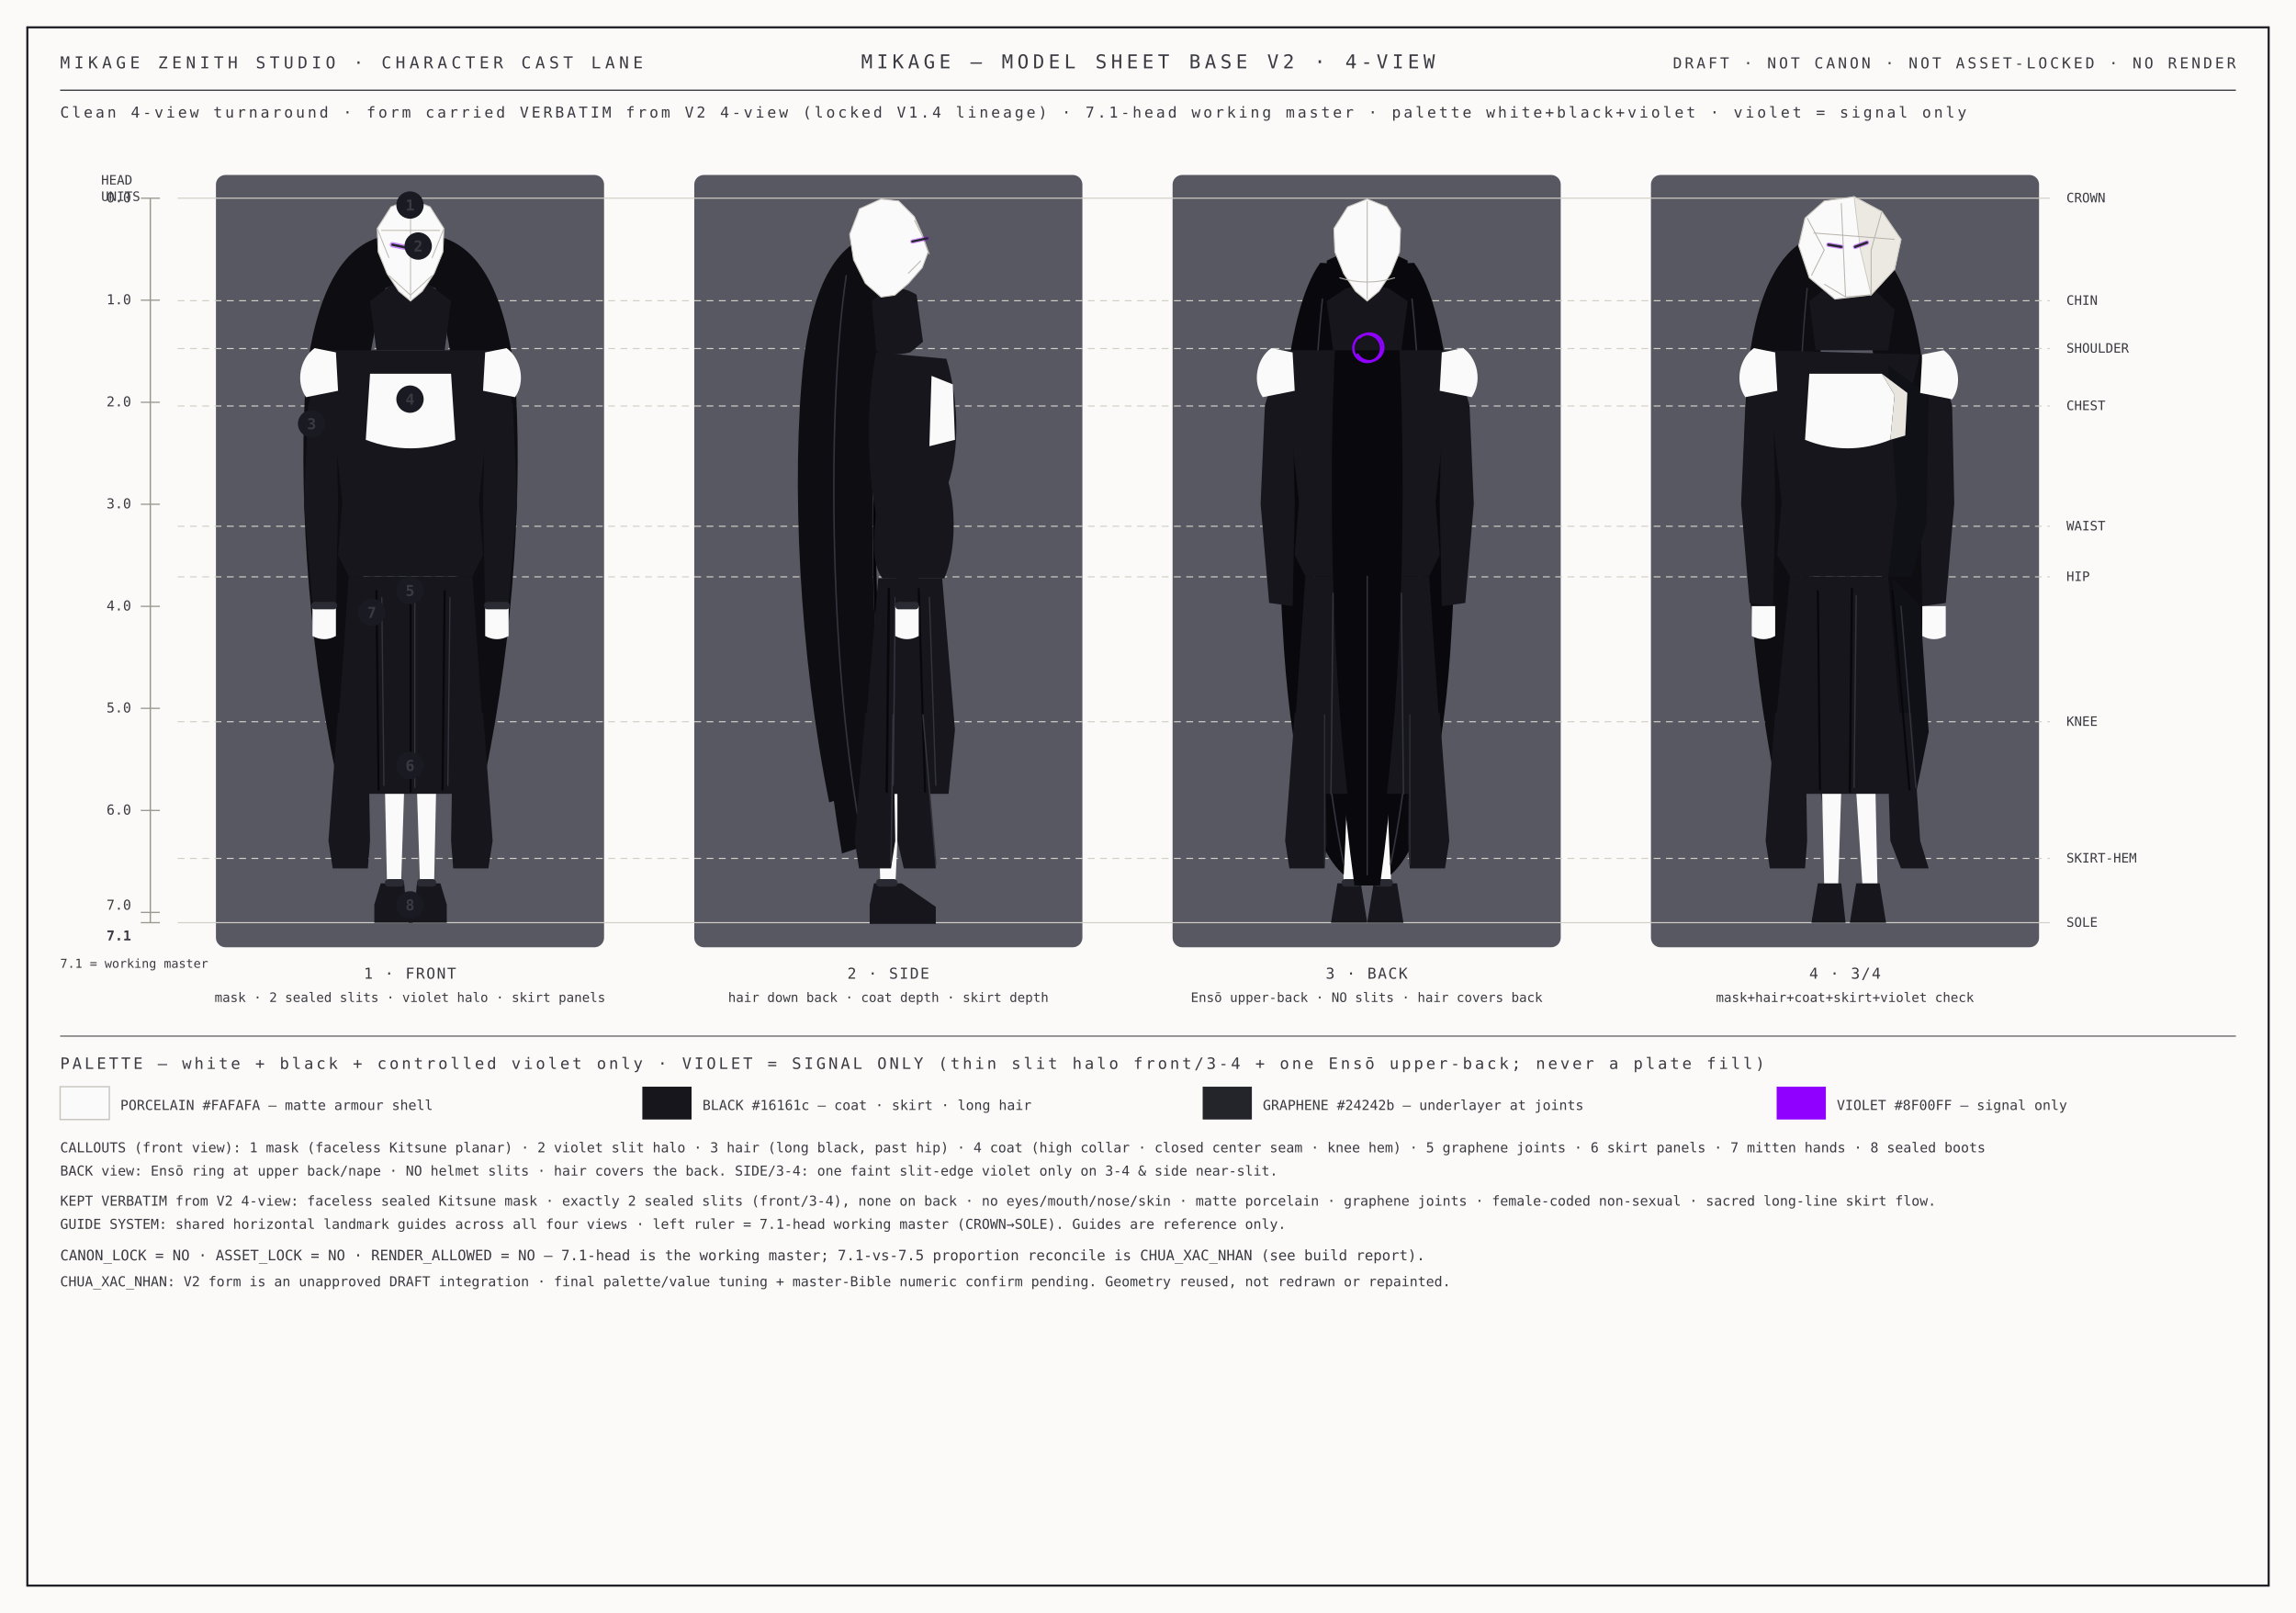
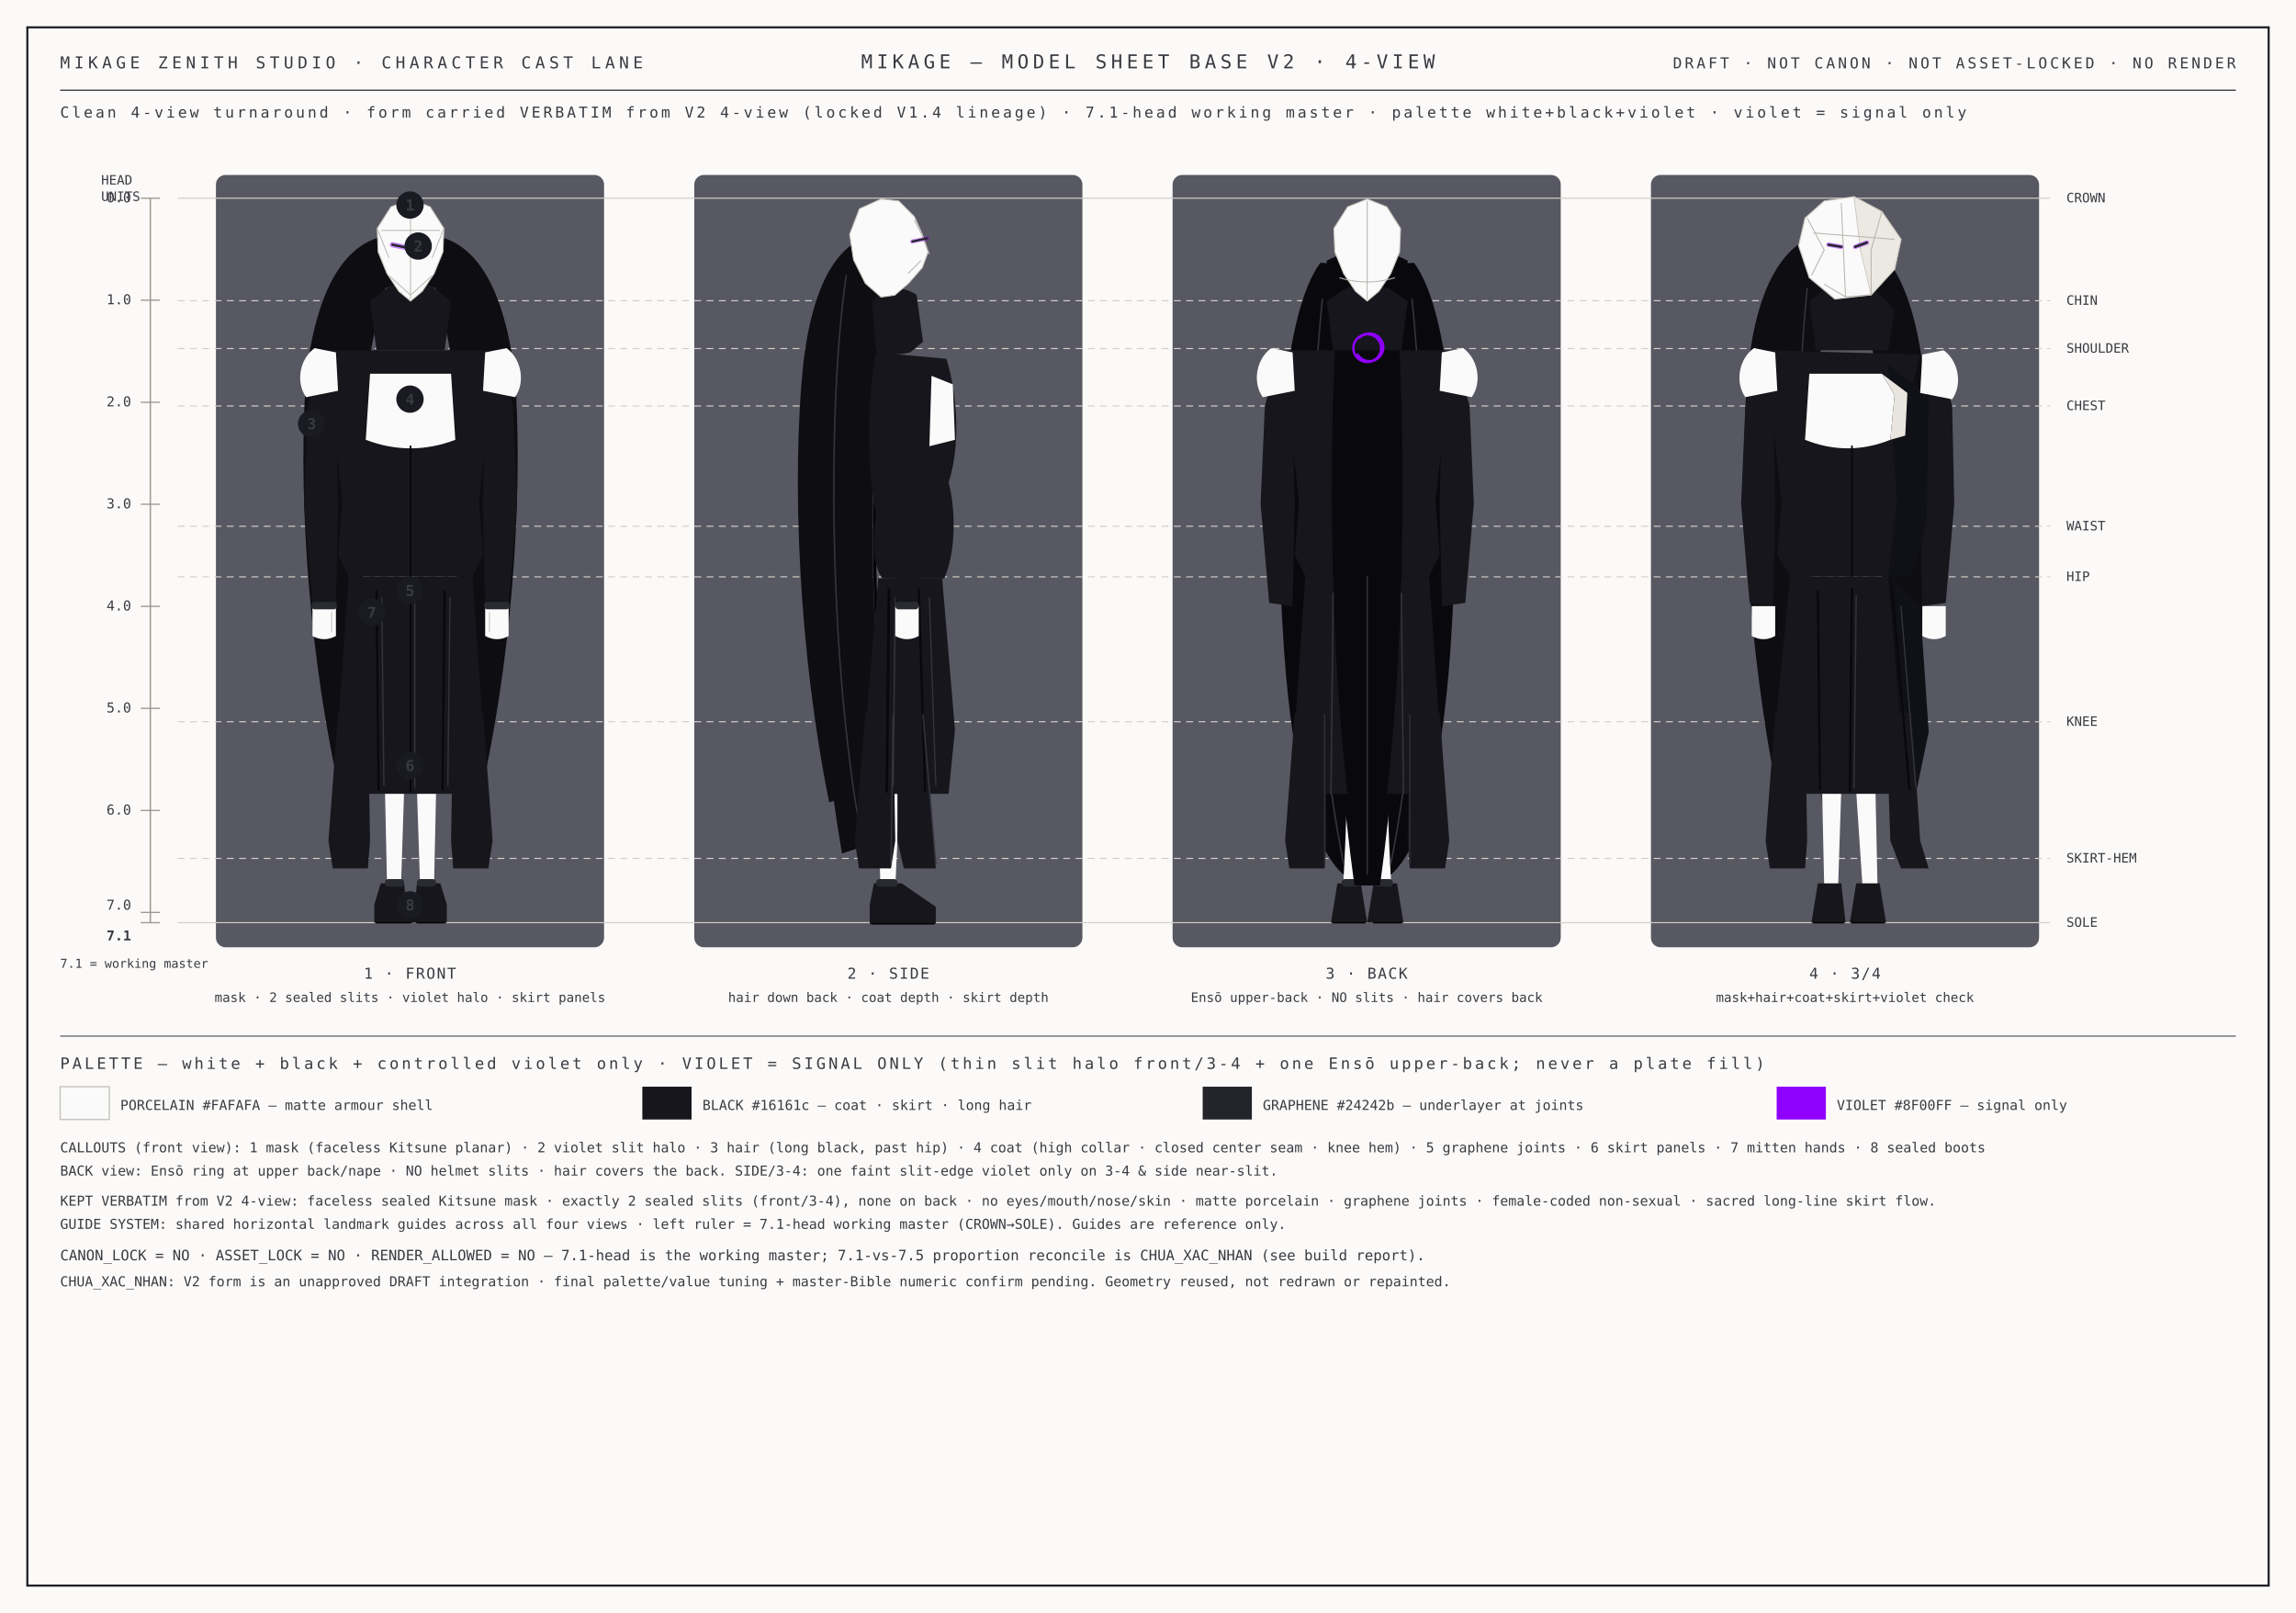
<svg xmlns="http://www.w3.org/2000/svg" viewBox="0 0 1680 1180" width="1680" height="1180" font-family="ui-monospace, 'Space Mono', monospace">
  <defs>
    <style>.mono{font-family:ui-monospace,'Space Mono',monospace;} text{fill:#3a3a42;}</style>
    <path id="helm" d="M0,-52 L20,-44 L34,-22 L33,2 L24,24 L12,42 L0,52 L-12,42 L-24,24 L-33,2 L-34,-22 L-20,-44 Z" />
    <g id="helmFacets" fill="none">
      <path d="M0,-46 L0,50" />
      <path d="M-30,-20 L30,-20" />
      <path d="M-34,-22 L-22,8" />
      <path d="M34,-22 L22,8" />
      <path d="M-22,26 L0,46" />
      <path d="M22,26 L0,46" />
    </g>
    <path id="helmP" d="M-8,-52 L10,-50 L26,-34 L34,-16 L40,2 L34,18 L20,34 L6,46 L-8,48 L-24,34 L-36,10 L-40,-16 L-30,-42 Z" />
    <g id="figFront">
      <g fill="#0d0d12">
        <path d="M410,200 C368,206 342,250 332,332 C325,430 332,572 360,706 L398,692 C384,560 380,428 388,344 C394,284 412,228 422,206 Z" />
        <path d="M450,200 C492,206 518,250 528,332 C535,430 528,572 500,706 L462,692 C476,560 480,428 472,344 C466,284 448,228 438,206 Z" />
        <path d="M402,190 Q430,178 458,190 L454,250 Q430,240 406,250 Z" />
      </g>
      <polygon points="406,720 424,720 421,812 408,812" fill="#fafafa" />
      <polygon points="454,720 436,720 439,812 452,812" fill="#fafafa" />
      <path d="M402,808 L424,808 L426,830 L432,845 L396,845 L396,828 Z" fill="#16161c" />
      <path d="M458,808 L436,808 L434,830 L428,845 L464,845 L464,828 Z" fill="#16161c" />
      <g fill="#2a2a33">
        <rect x="406" y="804" width="18" height="7" rx="3" />
        <rect x="436" y="804" width="18" height="7" rx="3" />
      </g>
      <g fill="#16161c">
        <path d="M348,310 L334,360 L330,452 L338,545 L360,548 L362,452 L360,360 L356,314 Z" />
        <path d="M512,310 L526,360 L530,452 L522,545 L500,548 L498,452 L500,360 L504,314 Z" />
        <path d="M348,308 L356,360 L366,450 L362,500 L372,520 L488,520 L498,500 L494,450 L504,360 L512,308 Z" />
        <path d="M372,520 L362,664 L366,724 L494,724 L498,664 L488,520 Z" />
        <path d="M362,648 L353,768 L357,794 L390,794 L392,768 L390,648 Z" />
        <path d="M498,648 L507,768 L503,794 L470,794 L468,768 L470,648 Z" />
      </g>
      <g fill="none" stroke-linecap="round">
        <path d="M398,534 L400,720" stroke="#08080c" stroke-width="2" />
        <path d="M430,532 L430,722" stroke="#08080c" stroke-width="2" />
        <path d="M462,534 L460,720" stroke="#08080c" stroke-width="2" />
        <path d="M403,540 L405,716" stroke="#34343e" stroke-width="1.2" />
        <path d="M434,538 L434,718" stroke="#34343e" stroke-width="1.2" />
        <path d="M467,540 L465,716" stroke="#34343e" stroke-width="1.2" />
      </g>
      <g fill="#fafafa">
        <path d="M392,330 L468,330 L472,392 Q430,408 388,392 Z" />
        <path d="M340,306 C326,316 322,338 332,352 L362,346 L360,310 Z" />
        <path d="M520,306 C534,316 538,338 528,352 L498,346 L500,310 Z" />
        <path d="M338,548 L360,548 L360,576 Q349,582 338,576 Z" />
        <path d="M522,548 L500,548 L500,576 Q511,582 522,576 Z" />
      </g>
      <g fill="#2a2a33">
        <rect x="337" y="544" width="24" height="7" rx="3" />
        <rect x="499" y="544" width="24" height="7" rx="3" />
      </g>
      <path d="M398,308 L392,262 L410,248 Q430,242 450,248 L468,262 L462,308 Z" fill="#16161c" />
      <use href="#helm" transform="translate(430,214) scale(0.92)" fill="#fafafa" stroke="#cbc7c0" stroke-width="1" />
      <use href="#helmFacets" transform="translate(430,214) scale(0.92)" stroke="#b8b4ad" stroke-width="0.9" />
      <g fill="none" stroke="#8F00FF" stroke-width="5" stroke-linecap="round" opacity="0.45">
        <path d="M413,209 L425,211.5" />
        <path d="M447,209 L435,211.5" />
      </g>
      <g fill="none" stroke="#26262c" stroke-width="2.2" stroke-linecap="round">
        <path d="M413,209 L425,211.5" />
        <path d="M447,209 L435,211.5" />
      </g>
    </g>
    <g id="figSide">
      <g fill="#0d0d12">
        <path d="M424,198 C386,202 360,238 350,318 C338,430 346,594 374,732 L428,716 C412,594 408,456 418,340 C424,274 438,222 448,202 Z" />
        <path d="M398,238 C366,294 356,438 370,610 C376,684 386,728 402,744 L430,718 C414,594 410,452 420,314 C424,270 430,242 436,224 Z" />
        <path d="M370,360 C354,462 360,628 386,780 L416,770 C398,628 394,482 404,354 Z" />
      </g>
      <g fill="none" stroke-linecap="round">
        <path d="M390,238 C372,360 374,592 402,752" stroke="#34343e" stroke-width="1.4" />
        <path d="M424,286 C412,430 414,600 432,708" stroke="#050509" stroke-width="3" />
      </g>
      <polygon points="420,724 440,724 436,812 422,812" fill="#fafafa" />
      <path d="M416,808 L442,808 L474,830 L474,846 L412,846 L412,828 Z" fill="#16161c" />
      <g fill="#2a2a33">
        <rect x="418" y="804" width="20" height="7" rx="3" />
      </g>
      <g fill="#16161c">
        <path d="M418,310 C408,362 410,422 418,462 C414,492 416,512 424,522 L482,522 C494,494 492,454 486,432 C496,402 496,356 484,316 Z" />
        <path d="M420,522 L408,664 L412,724 L486,724 L492,664 L480,522 Z" />
        <path d="M408,648 L398,768 L402,794 L432,794 L436,768 L434,648 Z" />
        <path d="M438,646 L438,768 L444,794 L474,794 L472,768 L462,646 Z" />
      </g>
      <g fill="none" stroke-linecap="round">
        <path d="M430,532 L428,722" stroke="#08080c" stroke-width="2.4" />
        <path d="M458,532 L464,722" stroke="#08080c" stroke-width="2" />
        <path d="M436,540 L434,716" stroke="#34343e" stroke-width="1.3" />
        <path d="M468,540 L474,716" stroke="#34343e" stroke-width="1.2" />
        <path d="M434,650 L432,790" stroke="#34343e" stroke-width="1.3" />
        <path d="M462,650 L474,790" stroke="#34343e" stroke-width="1.3" />
      </g>
      <path d="M448,316 L460,360 L462,452 L456,544 L436,548 L438,452 L440,360 L442,320 Z" fill="#16161c" />
      <path d="M436,548 L458,548 L458,576 Q447,582 436,576 Z" fill="#fafafa" />
      <g fill="#2a2a33">
        <rect x="436" y="544" width="22" height="7" rx="3" />
      </g>
      <path d="M470,332 L490,340 L492,392 L468,398 Z" fill="#fafafa" />
      <path d="M418,308 L414,262 L428,250 Q444,248 456,256 L462,300 L450,310 Q432,314 420,310 Z" fill="#16161c" />
      <use href="#helmP" transform="translate(430,214) scale(0.92)" fill="#fafafa" stroke="#cbc7c0" stroke-width="1" />
      <g fill="none" stroke="#b8b4ad" stroke-width="0.9">
        <path d="M454,186 L462,202 L468,218" />
        <path d="M448,236 L460,224" />
      </g>
      <path d="M452,206 L466,203" stroke="#8F00FF" stroke-width="4" opacity="0.4" stroke-linecap="round" />
      <path d="M452,206 L466,203" stroke="#26262c" stroke-width="2" stroke-linecap="round" />
    </g>
    <g id="figBack">
      <polygon points="406,720 424,720 421,812 408,812" fill="#fafafa" />
      <polygon points="454,720 436,720 439,812 452,812" fill="#fafafa" />
      <path d="M402,808 L424,808 L430,845 L396,845 Z" fill="#16161c" />
      <path d="M458,808 L436,808 L430,845 L464,845 Z" fill="#16161c" />
      <g fill="#2a2a33">
        <rect x="406" y="804" width="18" height="7" rx="3" />
        <rect x="436" y="804" width="18" height="7" rx="3" />
      </g>
      <g fill="#09090d">
        <path d="M386,226 C352,272 340,414 352,590 C360,704 380,776 408,800 C416,648 412,470 420,316 C422,270 424,240 426,228 Z" />
        <path d="M474,226 C508,272 520,414 508,590 C500,704 480,776 452,800 C444,648 448,470 440,316 C438,270 436,240 434,228 Z" />
        <path d="M392,224 Q430,204 468,224 L462,390 Q430,372 398,390 Z" />
        <path d="M402,360 C392,476 396,650 418,810 L442,810 C464,650 468,476 458,360 Q430,344 402,360 Z" />
      </g>
      <g fill="none" stroke-linecap="round">
        <path d="M388,260 C372,410 378,646 408,790" stroke="#34343e" stroke-width="1.4" />
        <path d="M472,260 C488,410 482,646 452,790" stroke="#34343e" stroke-width="1.4" />
        <path d="M430,318 L430,800" stroke="#050509" stroke-width="3" />
      </g>
      <g fill="#16161c">
        <path d="M348,310 L334,360 L330,452 L338,545 L360,548 L362,452 L360,360 L356,314 Z" />
        <path d="M512,310 L526,360 L530,452 L522,545 L500,548 L498,452 L500,360 L504,314 Z" />
        <path d="M348,308 L356,360 L366,450 L362,500 L372,520 L488,520 L498,500 L494,450 L504,360 L512,308 Z" />
        <path d="M372,520 L362,664 L366,724 L494,724 L498,664 L488,520 Z" />
        <path d="M362,648 L353,768 L357,794 L390,794 L392,768 L390,648 Z" />
        <path d="M498,648 L507,768 L503,794 L470,794 L468,768 L470,648 Z" />
      </g>
      <g fill="#09090d">
        <path d="M402,270 C392,410 396,622 416,758 L430,802 L444,758 C464,622 468,410 458,270 Q430,252 402,270 Z" />
      </g>
      <g fill="none" stroke-linecap="round">
        <path d="M398,536 L396,724" stroke="#34343e" stroke-width="1.3" />
        <path d="M430,520 L430,800" stroke="#34343e" stroke-width="1.2" />
        <path d="M462,536 L464,724" stroke="#34343e" stroke-width="1.3" />
        <path d="M390,650 L390,790" stroke="#2f2f38" stroke-width="1.2" />
        <path d="M470,650 L470,790" stroke="#2f2f38" stroke-width="1.2" />
      </g>
      <g fill="#fafafa">
        <path d="M340,306 C326,316 322,338 332,352 L362,346 L360,310 Z" />
        <path d="M520,306 C534,316 538,338 528,352 L498,346 L500,310 Z" />
      </g>
      <path d="M398,308 L392,262 L410,250 Q430,244 450,250 L468,262 L462,308 Z" fill="#16161c" />
      <use href="#helm" transform="translate(430,214) scale(0.92)" fill="#fafafa" stroke="#cbc7c0" stroke-width="1" />
      <g fill="none" stroke="#b8b4ad" stroke-width="0.9">
        <path d="M430,168 L430,260" />
        <path d="M404,240 Q430,248 456,240" />
      </g>
      <circle cx="430" cy="306" r="13" fill="none" stroke="#8F00FF" stroke-width="2.2" />
      <path d="M423,296 A13 13 0 1 1 421,312" fill="none" stroke="#8F00FF" stroke-width="2.2" stroke-linecap="round" />
    </g>
    <g id="fig34">
      <g fill="#0d0d12">
        <path d="M412,198 C372,204 346,248 338,330 C330,432 338,584 366,724 L408,708 C394,572 392,438 402,342 C408,284 424,230 438,204 Z" />
        <path d="M442,202 C474,214 496,258 504,336 C512,450 504,600 484,726 L454,710 C466,574 468,438 460,344 C454,286 442,238 432,208 Z" />
        <path d="M402,194 Q432,178 464,194 L458,258 Q430,244 406,258 Z" />
      </g>
      <path d="M394,250 C380,388 384,598 412,752" fill="none" stroke="#34343e" stroke-width="1.3" stroke-linecap="round" />
      <polygon points="408,720 426,720 423,812 410,812" fill="#fafafa" />
      <polygon points="458,718 440,722 446,812 460,812" fill="#fafafa" />
      <path d="M404,808 L426,808 L430,845 L398,845 Z" fill="#16161c" />
      <path d="M462,808 L440,808 L434,845 L468,845 Z" fill="#16161c" />
      <g fill="#16161c">
        <path d="M350,310 L336,360 L332,452 L340,545 L362,548 L364,452 L362,360 L358,314 Z" />
        <path d="M516,312 L530,360 L532,452 L524,545 L502,548 L500,452 L504,362 L508,316 Z" />
        <path d="M354,308 L360,360 L370,450 L366,500 L378,520 L470,520 L482,500 L480,450 L488,360 L500,312 Z" />
        <path d="M470,322 L508,350 L506,470 L492,520 L470,520 L478,452 Z" fill="#101017" />
        <path d="M378,520 L364,664 L368,724 L474,724 L482,664 L470,520 Z" />
        <path d="M474,522 L500,548 L508,666 L496,724 L474,724 L482,664 Z" fill="#101017" />
        <path d="M364,648 L355,768 L359,794 L392,794 L394,768 L392,648 Z" />
        <path d="M468,648 L472,768 L482,794 L508,794 L500,768 L492,648 Z" />
      </g>
      <g fill="none" stroke-linecap="round">
        <path d="M404,534 L406,720" stroke="#08080c" stroke-width="2" />
        <path d="M436,532 L434,722" stroke="#08080c" stroke-width="2.2" />
        <path d="M474,534 L490,720" stroke="#08080c" stroke-width="2" />
        <path d="M440,538 L438,718" stroke="#34343e" stroke-width="1.2" />
        <path d="M482,548 L496,718" stroke="#34343e" stroke-width="1.2" />
      </g>
      <g fill="#fafafa">
        <path d="M396,330 L464,330 L476,350 L472,392 Q432,408 392,392 Z" />
        <path d="M464,330 L488,348 L486,388 L472,392 L476,350 Z" fill="#e8e5df" />
        <path d="M344,306 C330,316 326,338 336,352 L366,346 L364,310 Z" />
        <path d="M522,308 C536,318 540,340 530,354 L500,348 L502,312 Z" />
        <path d="M342,548 L364,548 L364,576 Q353,582 342,576 Z" />
        <path d="M524,548 L502,548 L502,576 Q513,582 524,576 Z" />
      </g>
      <path d="M402,308 L396,262 L414,248 Q436,242 456,250 L476,270 L470,308 Z" fill="#16161c" />
      <path d="M410,168 L438,164 L464,178 L482,204 L476,232 L454,256 L420,260 L396,240 L386,210 L392,184 Z" fill="#fafafa" stroke="#cbc7c0" stroke-width="1" />
      <path d="M438,164 L464,178 L482,204 L476,232 L454,256 L444,214 Z" fill="#ece9e3" stroke="#cbc7c0" stroke-width="0.8" />
      <g fill="none" stroke="#b8b4ad" stroke-width="0.9">
        <path d="M426,170 L430,258" />
        <path d="M400,198 L476,204" />
        <path d="M394,184 L410,214 L398,238" />
        <path d="M464,178 L454,214 L454,256" />
        <path d="M410,246 L430,258 L454,256" />
      </g>
      <g fill="none" stroke="#8F00FF" stroke-width="4.2" stroke-linecap="round" opacity="0.45">
        <path d="M414,209 L426,211" />
        <path d="M450,207 L439,211" />
      </g>
      <g fill="none" stroke="#26262c" stroke-width="2.2" stroke-linecap="round">
        <path d="M414,209 L426,211" />
        <path d="M450,207 L439,211" />
      </g>
    </g>
  </defs>
  <rect width="1680" height="1180" fill="#fbfaf8" />
  <rect x="20" y="20" width="1640" height="1140" fill="none" stroke="#1a1a22" stroke-width="1.5" />
  <text class="mono" x="44" y="50" font-size="12" letter-spacing="3" fill="#3a3a42">MIKAGE ZENITH STUDIO  ·  CHARACTER CAST LANE</text>
  <text class="mono" x="840" y="50" font-size="14" letter-spacing="3" text-anchor="middle" fill="#1a1a22">MIKAGE — MODEL SHEET BASE V2 · 4-VIEW</text>
  <text class="mono" x="1636" y="50" font-size="11" letter-spacing="2" text-anchor="end" fill="#b03a2e">DRAFT · NOT CANON · NOT ASSET-LOCKED · NO RENDER</text>
  <line x1="44" y1="66" x2="1636" y2="66" stroke="#1a1a22" stroke-width="0.8" />
  <text class="mono" x="44" y="86" font-size="11" letter-spacing="2" fill="#6a6a74">Clean 4-view turnaround · form carried VERBATIM from V2 4-view (locked V1.4 lineage) · 7.1-head working master · palette white+black+violet · violet = signal only</text>
  <g>
    <rect x="158" y="128" width="284" height="565" rx="7" fill="#585863" />
    <rect x="508" y="128" width="284" height="565" rx="7" fill="#585863" />
    <rect x="858" y="128" width="284" height="565" rx="7" fill="#585863" />
    <rect x="1208" y="128" width="284" height="565" rx="7" fill="#585863" />
  </g>
  <g class="mono" font-size="9.5">
    <line x1="130" y1="145" x2="1500" y2="145" stroke="#d2cfc7" stroke-width="0.8" />
    <text x="1512" y="148" fill="#6a6a74">CROWN</text>
    <line x1="130" y1="220" x2="1500" y2="220" stroke="#d2cfc7" stroke-width="0.8" stroke-dasharray="5 4" />
    <text x="1512" y="223" fill="#6a6a74">CHIN</text>
    <line x1="130" y1="255" x2="1500" y2="255" stroke="#d2cfc7" stroke-width="0.8" stroke-dasharray="5 4" />
    <text x="1512" y="258" fill="#6a6a74">SHOULDER</text>
    <line x1="130" y1="297" x2="1500" y2="297" stroke="#d2cfc7" stroke-width="0.8" stroke-dasharray="5 4" />
    <text x="1512" y="300" fill="#6a6a74">CHEST</text>
    <line x1="130" y1="385" x2="1500" y2="385" stroke="#d2cfc7" stroke-width="0.8" stroke-dasharray="5 4" />
    <text x="1512" y="388" fill="#6a6a74">WAIST</text>
    <line x1="130" y1="422" x2="1500" y2="422" stroke="#d2cfc7" stroke-width="0.8" stroke-dasharray="5 4" />
    <text x="1512" y="425" fill="#6a6a74">HIP</text>
    <line x1="130" y1="528" x2="1500" y2="528" stroke="#d2cfc7" stroke-width="0.8" stroke-dasharray="5 4" />
    <text x="1512" y="531" fill="#6a6a74">KNEE</text>
    <line x1="130" y1="628" x2="1500" y2="628" stroke="#d2cfc7" stroke-width="0.8" stroke-dasharray="5 4" />
    <text x="1512" y="631" fill="#6a6a74">SKIRT-HEM</text>
    <line x1="130" y1="675" x2="1500" y2="675" stroke="#d2cfc7" stroke-width="0.8" />
    <text x="1512" y="678" fill="#6a6a74">SOLE</text>
  </g>
  <g class="mono" font-size="10" fill="#9a9790">
    <line x1="110" y1="145" x2="110" y2="675" stroke="#9a978f" stroke-width="1" />
    <line x1="103" y1="145.0" x2="117" y2="145.0" stroke="#9a978f" stroke-width="0.9" />
    <text x="96" y="148.0" text-anchor="end">0.0</text>
    <line x1="103" y1="219.6" x2="117" y2="219.6" stroke="#9a978f" stroke-width="0.9" />
    <text x="96" y="222.6" text-anchor="end">1.0</text>
    <line x1="103" y1="294.3" x2="117" y2="294.3" stroke="#9a978f" stroke-width="0.9" />
    <text x="96" y="297.3" text-anchor="end">2.0</text>
    <line x1="103" y1="368.9" x2="117" y2="368.9" stroke="#9a978f" stroke-width="0.9" />
    <text x="96" y="371.9" text-anchor="end">3.0</text>
    <line x1="103" y1="443.6" x2="117" y2="443.6" stroke="#9a978f" stroke-width="0.9" />
    <text x="96" y="446.6" text-anchor="end">4.0</text>
    <line x1="103" y1="518.2" x2="117" y2="518.2" stroke="#9a978f" stroke-width="0.9" />
    <text x="96" y="521.2" text-anchor="end">5.0</text>
    <line x1="103" y1="592.9" x2="117" y2="592.9" stroke="#9a978f" stroke-width="0.9" />
    <text x="96" y="595.9" text-anchor="end">6.0</text>
    <line x1="103" y1="667.5" x2="117" y2="667.5" stroke="#9a978f" stroke-width="0.9" />
    <text x="96" y="665.5" text-anchor="end">7.0</text>
    <line x1="103" y1="675.0" x2="117" y2="675.0" stroke="#9a978f" stroke-width="0.9" />
    <text x="96" y="688.0" text-anchor="end" font-weight="bold" fill="#6a6a74">7.1</text>
    <text x="74" y="135" fill="#6a6a74" font-size="9.5">HEAD</text>
    <text x="74" y="147" fill="#6a6a74" font-size="9.5">UNITS</text>
    <text x="44" y="708" fill="#9a9790" font-size="9">7.1 = working master</text>
  </g>
  <use href="#figFront" transform="translate(-35,16) scale(0.78)" />
  <use href="#figSide" transform="translate(315,16) scale(0.78)" />
  <use href="#figBack" transform="translate(665,16) scale(0.78)" />
  <use href="#fig34" transform="translate(1015,16) scale(0.78)" />
+   <g id="refineFront" transform="translate(-35,16) scale(0.78)" fill="none" stroke-linecap="round">
+     <path d="M430,398 L430,520" stroke="#08080c" stroke-width="1.6" />
+     <path d="M398,845 L430,845" stroke="#050509" stroke-width="1.4" />
+     <path d="M436,845 L462,845" stroke="#050509" stroke-width="1.4" />
+     <path d="M356,554 L356,572" stroke="#cbc7c0" stroke-width="1" />
+     <path d="M504,554 L504,572" stroke="#cbc7c0" stroke-width="1" />
+   </g>
+   <g id="refineSide" transform="translate(315,16) scale(0.78)" fill="none" stroke-linecap="round">
+     <path d="M414,846 L472,846" stroke="#050509" stroke-width="1.4" />
+   </g>
+   <g id="refineBack" transform="translate(665,16) scale(0.78)" fill="none" stroke-linecap="round">
+     <path d="M398,845 L428,845" stroke="#050509" stroke-width="1.4" />
+     <path d="M436,845 L462,845" stroke="#050509" stroke-width="1.4" />
+   </g>
+   <g id="refine34" transform="translate(1015,16) scale(0.78)" fill="none" stroke-linecap="round">
+     <path d="M436,398 L436,520" stroke="#08080c" stroke-width="1.6" />
+     <path d="M400,845 L428,845" stroke="#050509" stroke-width="1.4" />
+     <path d="M436,845 L466,845" stroke="#050509" stroke-width="1.4" />
+   </g>
  <g class="mono" font-size="11" font-weight="bold">
    <circle cx="300" cy="150" r="10" fill="#1a1a22" />
    <text x="300" y="154" text-anchor="middle" fill="#fafafa">1</text>
    <circle cx="306" cy="180" r="10" fill="#1a1a22" />
    <text x="306" y="184" text-anchor="middle" fill="#fafafa">2</text>
    <circle cx="228" cy="310" r="10" fill="#1a1a22" />
    <text x="228" y="314" text-anchor="middle" fill="#fafafa">3</text>
    <circle cx="300" cy="292" r="10" fill="#1a1a22" />
    <text x="300" y="296" text-anchor="middle" fill="#fafafa">4</text>
    <circle cx="300" cy="432" r="10" fill="#1a1a22" />
    <text x="300" y="436" text-anchor="middle" fill="#fafafa">5</text>
    <circle cx="300" cy="560" r="10" fill="#1a1a22" />
    <text x="300" y="564" text-anchor="middle" fill="#fafafa">6</text>
    <circle cx="272" cy="448" r="10" fill="#1a1a22" />
    <text x="272" y="452" text-anchor="middle" fill="#fafafa">7</text>
    <circle cx="300" cy="662" r="10" fill="#1a1a22" />
    <text x="300" y="666" text-anchor="middle" fill="#fafafa">8</text>
  </g>
  <g class="mono" font-size="11" letter-spacing="1" text-anchor="middle" fill="#1a1a22">
    <text x="300" y="716">1 · FRONT</text>
    <text x="650" y="716">2 · SIDE</text>
    <text x="1000" y="716">3 · BACK</text>
    <text x="1350" y="716">4 · 3/4</text>
  </g>
  <g class="mono" font-size="9.5" text-anchor="middle" fill="#6a6a74">
    <text x="300" y="733">mask · 2 sealed slits · violet halo · skirt panels</text>
    <text x="650" y="733">hair down back · coat depth · skirt depth</text>
    <text x="1000" y="733">Ensō upper-back · NO slits · hair covers back</text>
    <text x="1350" y="733">mask+hair+coat+skirt+violet check</text>
  </g>
  <line x1="44" y1="758" x2="1636" y2="758" stroke="#1a1a22" stroke-width="0.6" />
  <text class="mono" x="44" y="782" font-size="11.5" letter-spacing="2" fill="#1a1a22">PALETTE — white + black + controlled violet only · VIOLET = SIGNAL ONLY (thin slit halo front/3-4 + one Ensō upper-back; never a plate fill)</text>
  <g class="mono">
    <rect x="44" y="795" width="36" height="24" fill="#fafafa" stroke="#c9c6c0" />
    <text x="88" y="812" font-size="10" fill="#1a1a22">PORCELAIN #FAFAFA — matte armour shell</text>
    <rect x="470" y="795" width="36" height="24" fill="#16161c" />
    <text x="514" y="812" font-size="10" fill="#1a1a22">BLACK #16161c — coat · skirt · long hair</text>
    <rect x="880" y="795" width="36" height="24" fill="#24242b" />
    <text x="924" y="812" font-size="10" fill="#1a1a22">GRAPHENE #24242b — underlayer at joints</text>
    <rect x="1300" y="795" width="36" height="24" fill="#8F00FF" />
    <text x="1344" y="812" font-size="10" fill="#1a1a22">VIOLET #8F00FF — signal only</text>
  </g>
  <text class="mono" x="44" y="843" font-size="10" fill="#3a3a42">CALLOUTS (front view): 1 mask (faceless Kitsune planar) · 2 violet slit halo · 3 hair (long black, past hip) · 4 coat (high collar · closed center seam · knee hem) · 5 graphene joints · 6 skirt panels · 7 mitten hands · 8 sealed boots</text>
  <text class="mono" x="44" y="860" font-size="10" fill="#3a3a42">BACK view: Ensō ring at upper back/nape · NO helmet slits · hair covers the back. SIDE/3-4: one faint slit-edge violet only on 3-4 &amp; side near-slit.</text>
  <text class="mono" x="44" y="882" font-size="10" fill="#6a6a74">KEPT VERBATIM from V2 4-view: faceless sealed Kitsune mask · exactly 2 sealed slits (front/3-4), none on back · no eyes/mouth/nose/skin · matte porcelain · graphene joints · female-coded non-sexual · sacred long-line skirt flow.</text>
  <text class="mono" x="44" y="899" font-size="10" fill="#6a6a74">GUIDE SYSTEM: shared horizontal landmark guides across all four views · left ruler = 7.1-head working master (CROWN→SOLE). Guides are reference only.</text>
  <text class="mono" x="44" y="922" font-size="10.5" fill="#b03a2e">CANON_LOCK = NO · ASSET_LOCK = NO · RENDER_ALLOWED = NO — 7.1-head is the working master; 7.1-vs-7.5 proportion reconcile is CHUA_XAC_NHAN (see build report).</text>
  <text class="mono" x="44" y="941" font-size="10" fill="#9a9790">CHUA_XAC_NHAN: V2 form is an unapproved DRAFT integration · final palette/value tuning + master-Bible numeric confirm pending. Geometry reused, not redrawn or repainted.</text>
</svg>
